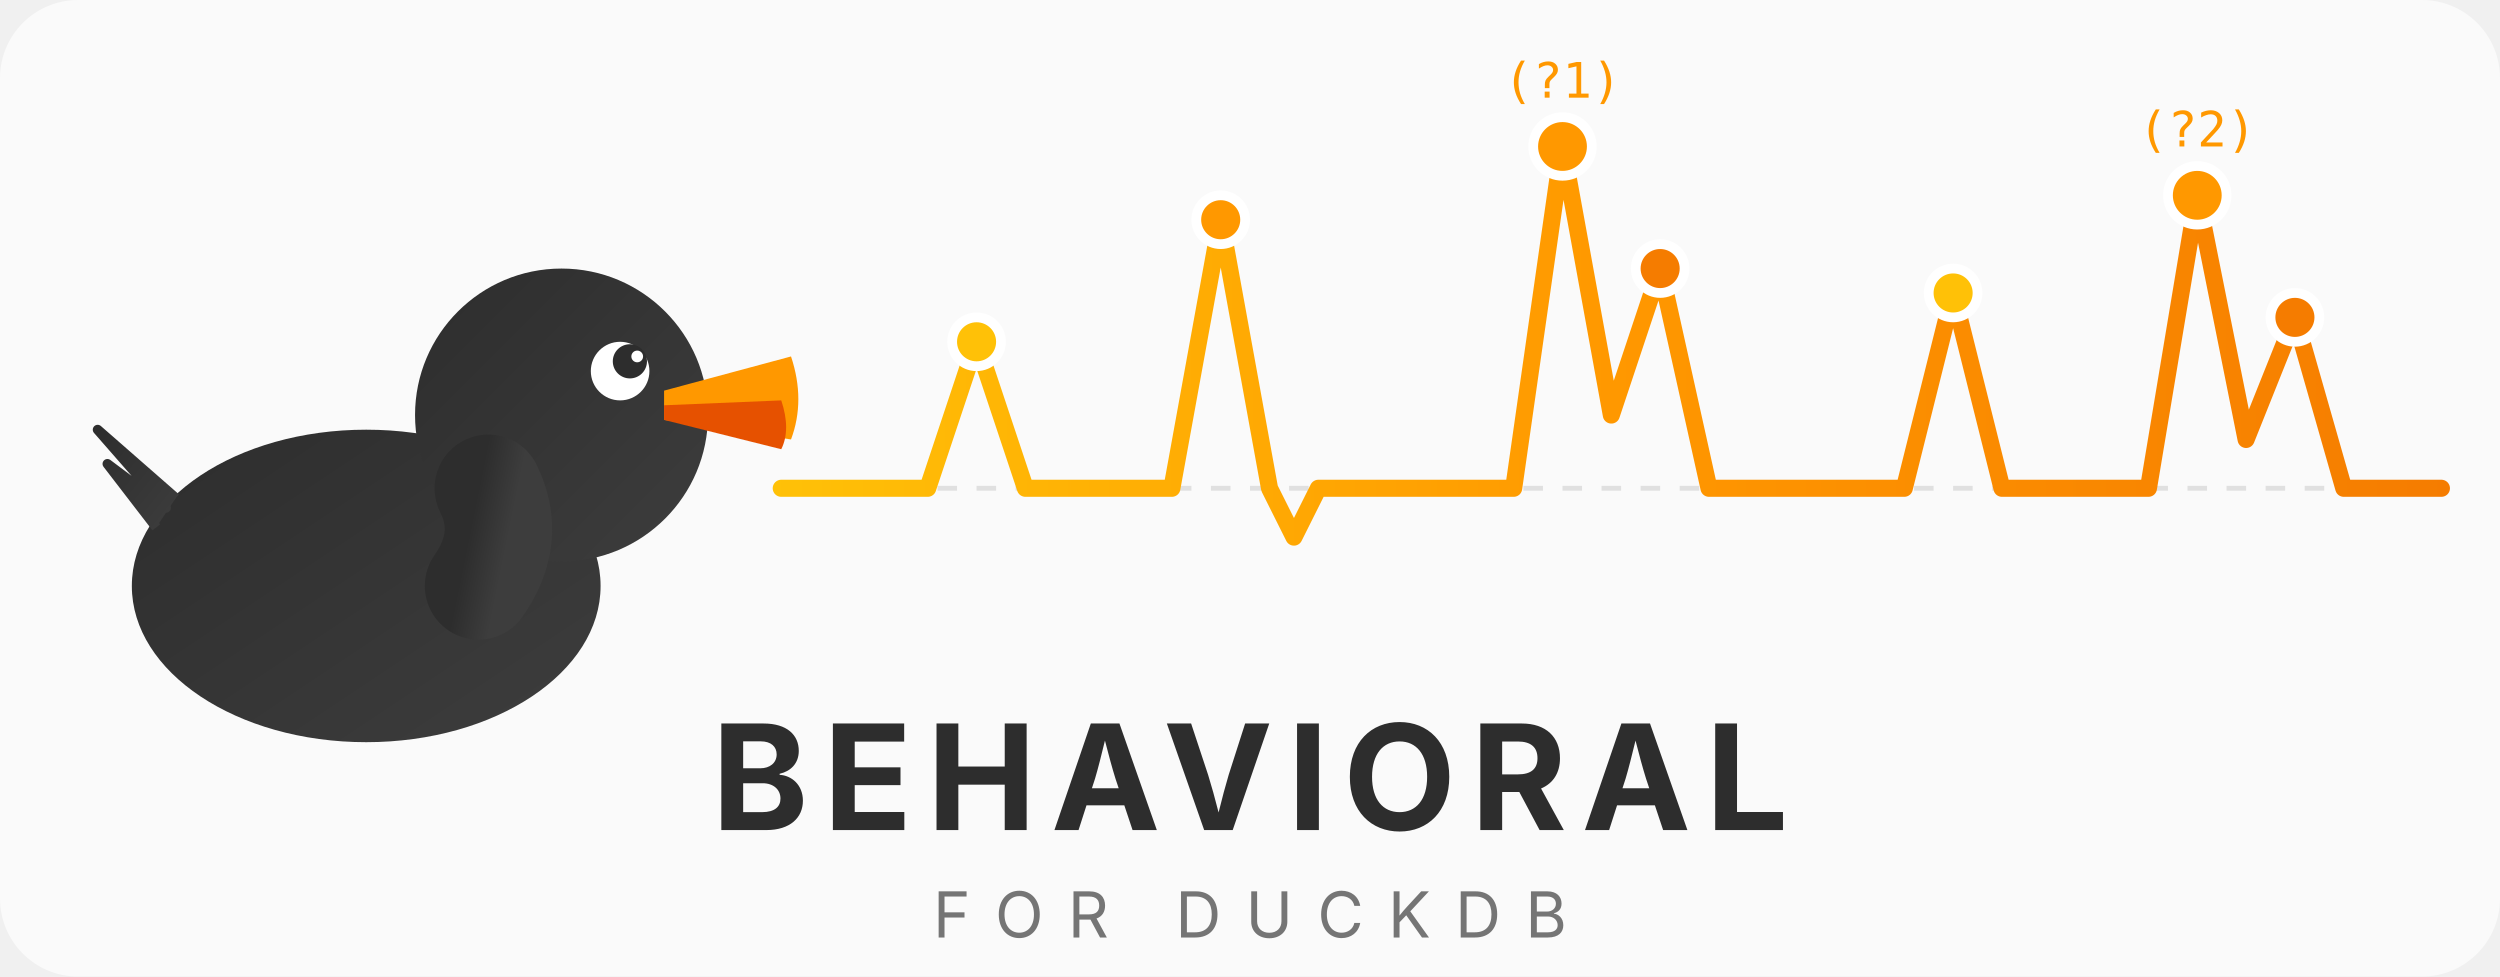
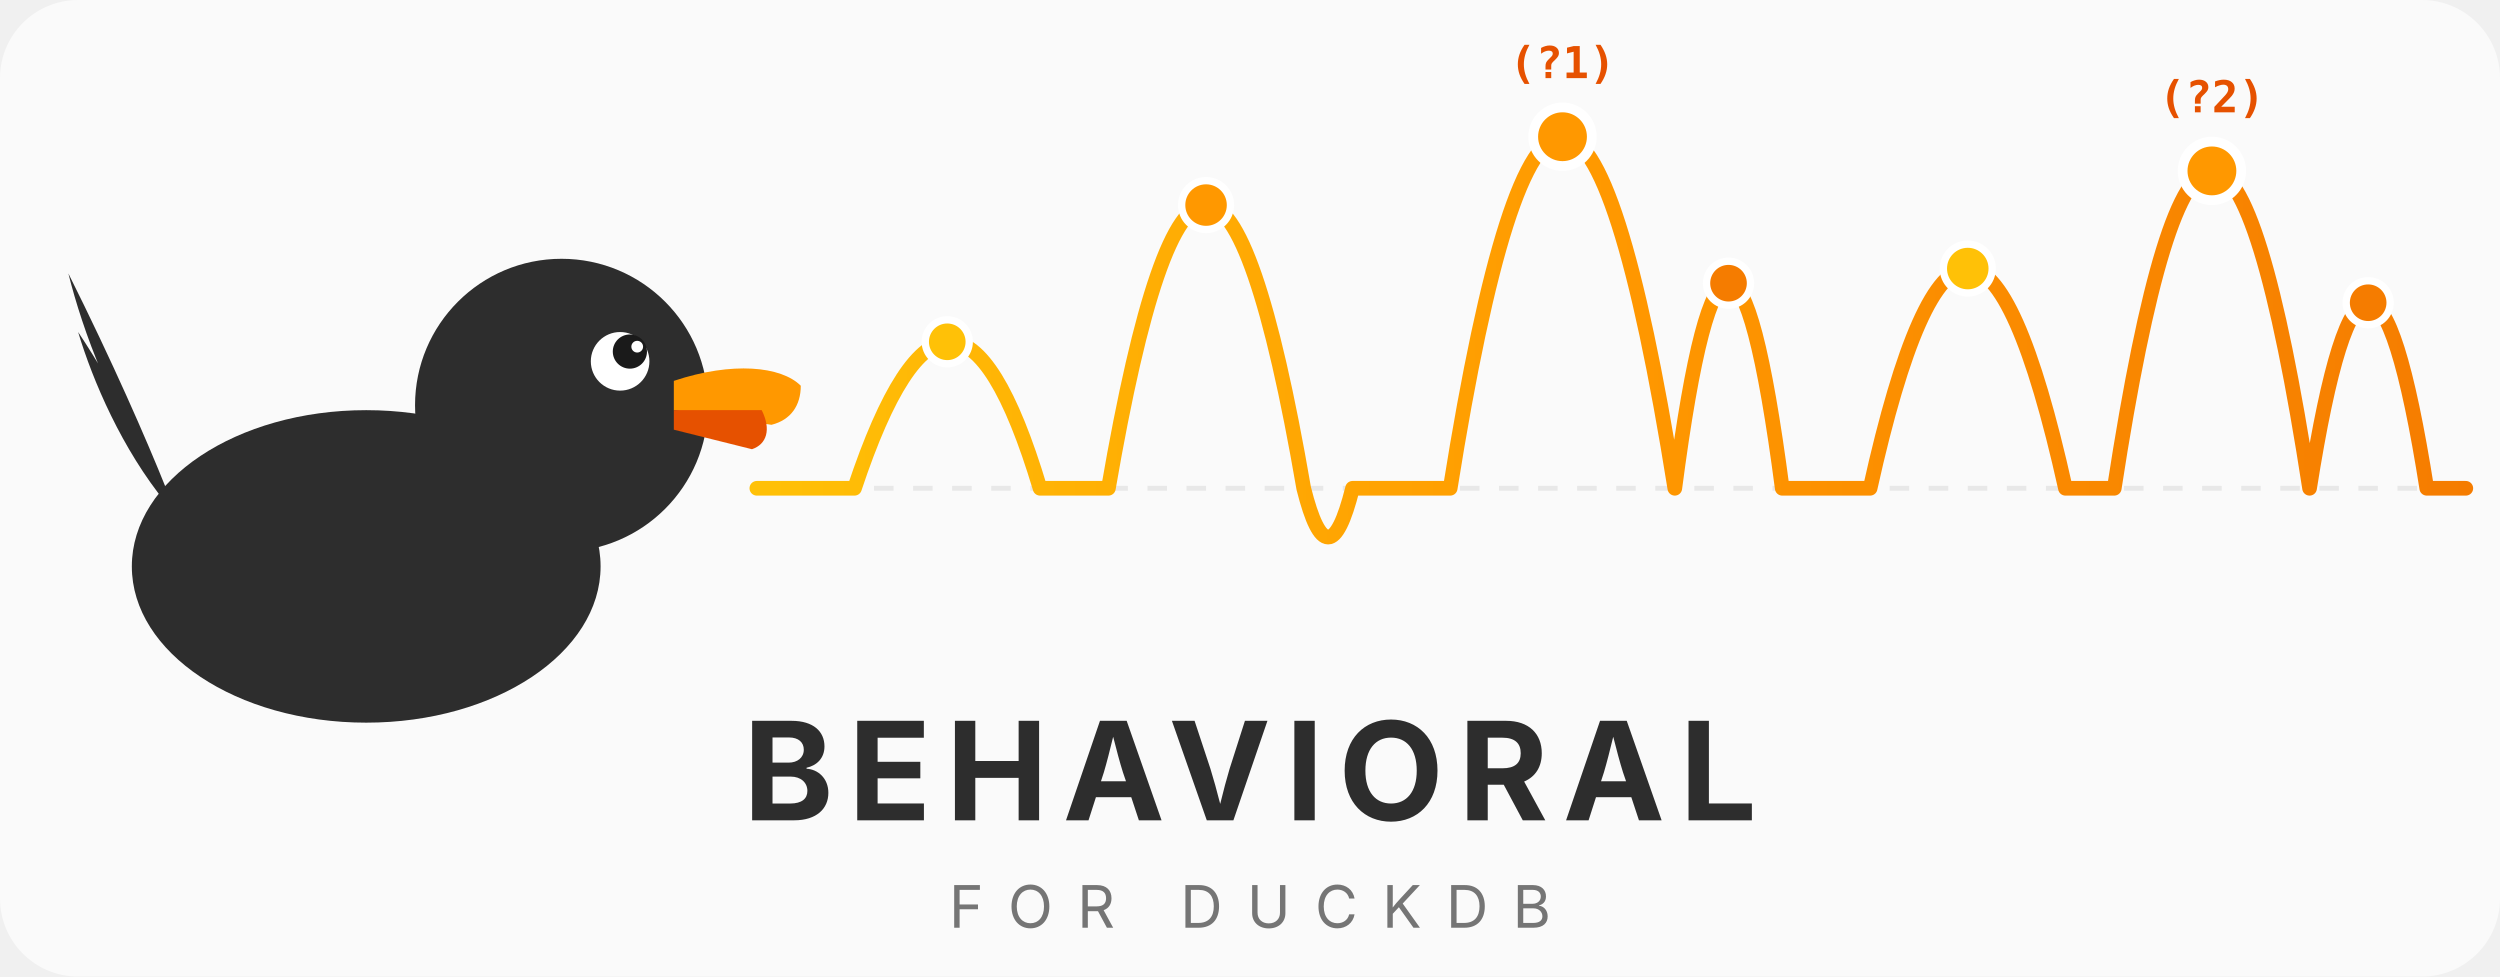
<svg xmlns="http://www.w3.org/2000/svg" viewBox="0 0 512 200" width="512" height="200">
  <defs>
    <linearGradient id="signal-grad" x1="0%" y1="0%" x2="100%" y2="0%">
-       <stop offset="0%" style="stop-color:#FFC107;stop-opacity:1" />
-       <stop offset="50%" style="stop-color:#FF9800;stop-opacity:1" />
-       <stop offset="100%" style="stop-color:#F57C00;stop-opacity:1" />
-     </linearGradient>
-     <linearGradient id="duck-fill" x1="0%" y1="0%" x2="100%" y2="100%">
-       <stop offset="0%" style="stop-color:#2D2D2D;stop-opacity:1" />
-       <stop offset="100%" style="stop-color:#3D3D3D;stop-opacity:1" />
+       <stop offset="0%" stop-color="#FFC107" />
+       <stop offset="50%" stop-color="#FF9800" />
+       <stop offset="100%" stop-color="#F57C00" />
    </linearGradient>
  </defs>
  <rect width="512" height="200" rx="16" fill="#FAFAFA" />
-   <g transform="translate(20, 30)">
-     <ellipse cx="55" cy="90" rx="48" ry="32" fill="url(#duck-fill)" />
-     <circle cx="95" cy="55" r="30" fill="url(#duck-fill)" />
-     <path d="M 80 70 Q 85 80 78 90" stroke="url(#duck-fill)" stroke-width="22" fill="none" stroke-linecap="round" />
-     <path d="M 116 50 L 142 43 Q 145 52 142 60 L 116 56 Z" fill="#FF9800" />
-     <path d="M 116 53 L 140 52 Q 142 58 140 62 L 116 56 Z" fill="#E65100" />
+   <g transform="translate(20, 28)">
+     <ellipse cx="55" cy="88" rx="48" ry="32" fill="#2D2D2D" />
+     <circle cx="95" cy="55" r="30" fill="#2D2D2D" />
+     <path d="M 14 75 C 5 64, -1 50, -4 40              C 4 52, 9 63, 13 71              C 3 56, -3 40, -6 28              C 3 46, 10 62, 14 72 Z" fill="#2D2D2D" />
+     <path d="M 118 50 C 130 46, 140 47, 144 51              C 144 55, 142 58, 138 59 L 118 56 Z" fill="#FF9800" />
+     <path d="M 118 56 L 136 56 C 138 60, 137 63, 134 64              L 118 60 Z" fill="#E65100" />
    <circle cx="107" cy="46" r="6" fill="white" />
-     <circle cx="109" cy="44" r="3.5" fill="#2D2D2D" />
+     <circle cx="109" cy="44" r="3.5" fill="#1a1a1a" />
    <circle cx="110.5" cy="43" r="1.2" fill="white" />
-     <path d="M 12 78 L 2 65 L 14 74 L 0 58 L 16 72" fill="url(#duck-fill)" stroke="url(#duck-fill)" stroke-width="2" stroke-linejoin="round" />
  </g>
-   <g transform="translate(160, 0)">
-     <line x1="0" y1="100" x2="340" y2="100" stroke="#E0E0E0" stroke-width="1" stroke-dasharray="4,4" />
-     <path d="M 0 100              L 20 100              L 30 100              L 40 70              L 50 100              L 70 100              L 80 100              L 90 45              L 100 100              L 105 110              L 110 100              L 140 100              L 150 100              L 160 30              L 170 85              L 180 55              L 190 100              L 220 100              L 230 100              L 240 60              L 250 100              L 270 100              L 280 100              L 290 40              L 300 90              L 310 65              L 320 100              L 340 100" stroke="url(#signal-grad)" stroke-width="3.5" fill="none" stroke-linecap="round" stroke-linejoin="round" />
-     <circle cx="40" cy="70" r="5" fill="#FFC107" stroke="white" stroke-width="2" />
-     <circle cx="90" cy="45" r="5" fill="#FF9800" stroke="white" stroke-width="2" />
-     <circle cx="160" cy="30" r="6" fill="#FF9800" stroke="white" stroke-width="2" />
-     <circle cx="180" cy="55" r="5" fill="#F57C00" stroke="white" stroke-width="2" />
-     <circle cx="240" cy="60" r="5" fill="#FFC107" stroke="white" stroke-width="2" />
-     <circle cx="290" cy="40" r="6" fill="#FF9800" stroke="white" stroke-width="2" />
-     <circle cx="310" cy="65" r="5" fill="#F57C00" stroke="white" stroke-width="2" />
-     <text x="160" y="20" font-family="'SF Mono', monospace" font-size="10" fill="#FF9800" text-anchor="middle">(?1)</text>
-     <text x="290" y="30" font-family="'SF Mono', monospace" font-size="10" fill="#FF9800" text-anchor="middle">(?2)</text>
+   <g transform="translate(155, 0)">
+     <line x1="0" y1="100" x2="350" y2="100" stroke="#E8E8E8" stroke-width="1" stroke-dasharray="4,4" />
+     <path d="M 0 100 L 20 100              Q 40 40, 58 100              L 72 100              Q 92 -16, 112 100              Q 117 120, 122 100              L 142 100              Q 165 -44, 188 100              Q 199 16, 210 100              L 228 100              Q 248 10, 268 100              L 278 100              Q 298 -30, 318 100              Q 330 24, 342 100              L 350 100" stroke="url(#signal-grad)" stroke-width="3" fill="none" stroke-linecap="round" stroke-linejoin="round" />
+     <circle cx="39" cy="70" r="4.5" fill="#FFC107" stroke="white" stroke-width="1.5" />
+     <circle cx="92" cy="42" r="5" fill="#FF9800" stroke="white" stroke-width="1.5" />
+     <circle cx="165" cy="28" r="6" fill="#FF9800" stroke="white" stroke-width="2" />
+     <circle cx="199" cy="58" r="4.5" fill="#F57C00" stroke="white" stroke-width="1.5" />
+     <circle cx="248" cy="55" r="5" fill="#FFC107" stroke="white" stroke-width="1.5" />
+     <circle cx="298" cy="35" r="6" fill="#FF9800" stroke="white" stroke-width="2" />
+     <circle cx="330" cy="62" r="4.5" fill="#F57C00" stroke="white" stroke-width="1.5" />
+     <text x="165" y="16" font-family="'SF Mono', 'Consolas', monospace" font-size="9" fill="#E65100" text-anchor="middle" font-weight="600">(?1)</text>
+     <text x="298" y="23" font-family="'SF Mono', 'Consolas', monospace" font-size="9" fill="#E65100" text-anchor="middle" font-weight="600">(?2)</text>
  </g>
-   <text x="256" y="170" font-family="system-ui, -apple-system, 'Segoe UI', sans-serif" font-size="30" font-weight="700" fill="#2D2D2D" text-anchor="middle" letter-spacing="3">BEHAVIORAL</text>
-   <text x="256" y="192" font-family="system-ui, -apple-system, 'Segoe UI', sans-serif" font-size="13" font-weight="400" fill="#757575" text-anchor="middle" letter-spacing="5">FOR DUCKDB</text>
+   <text x="256" y="168" font-family="system-ui, -apple-system, 'Segoe UI', sans-serif" font-size="28" font-weight="700" fill="#2D2D2D" text-anchor="middle" letter-spacing="3">BEHAVIORAL</text>
+   <text x="256" y="190" font-family="system-ui, -apple-system, 'Segoe UI', sans-serif" font-size="12" font-weight="400" fill="#757575" text-anchor="middle" letter-spacing="5">FOR DUCKDB</text>
</svg>
